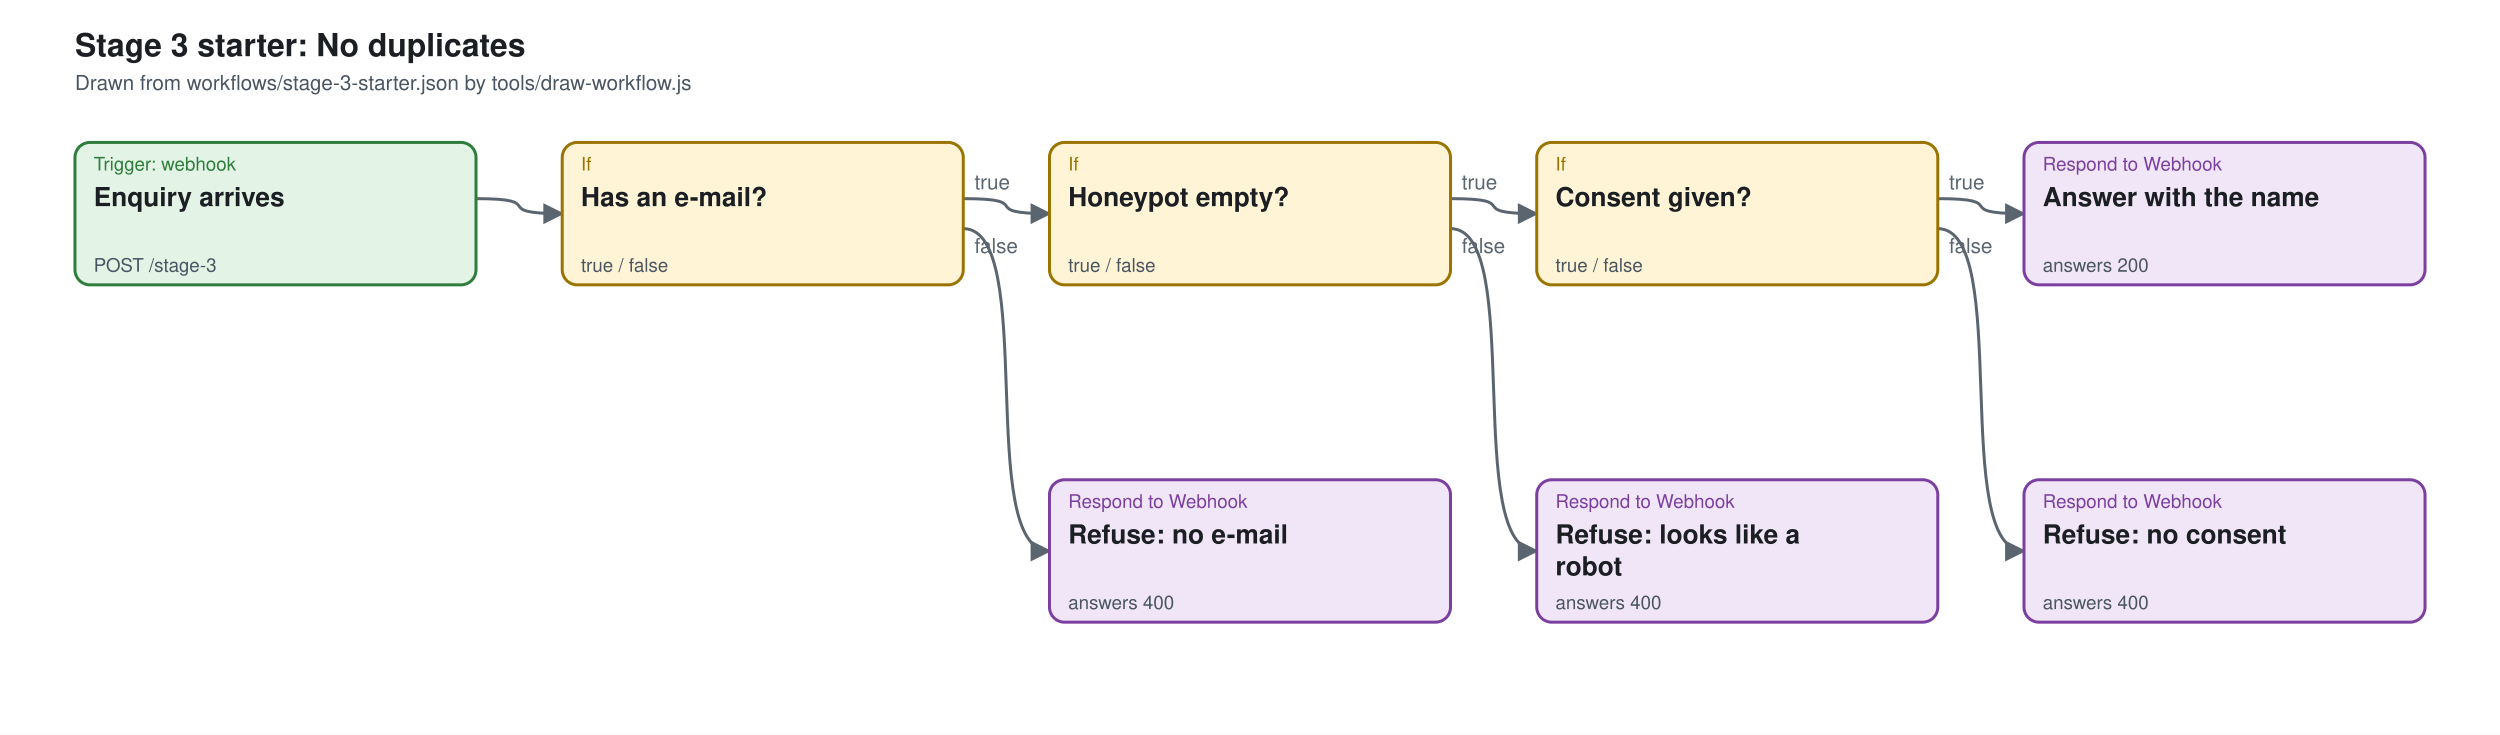
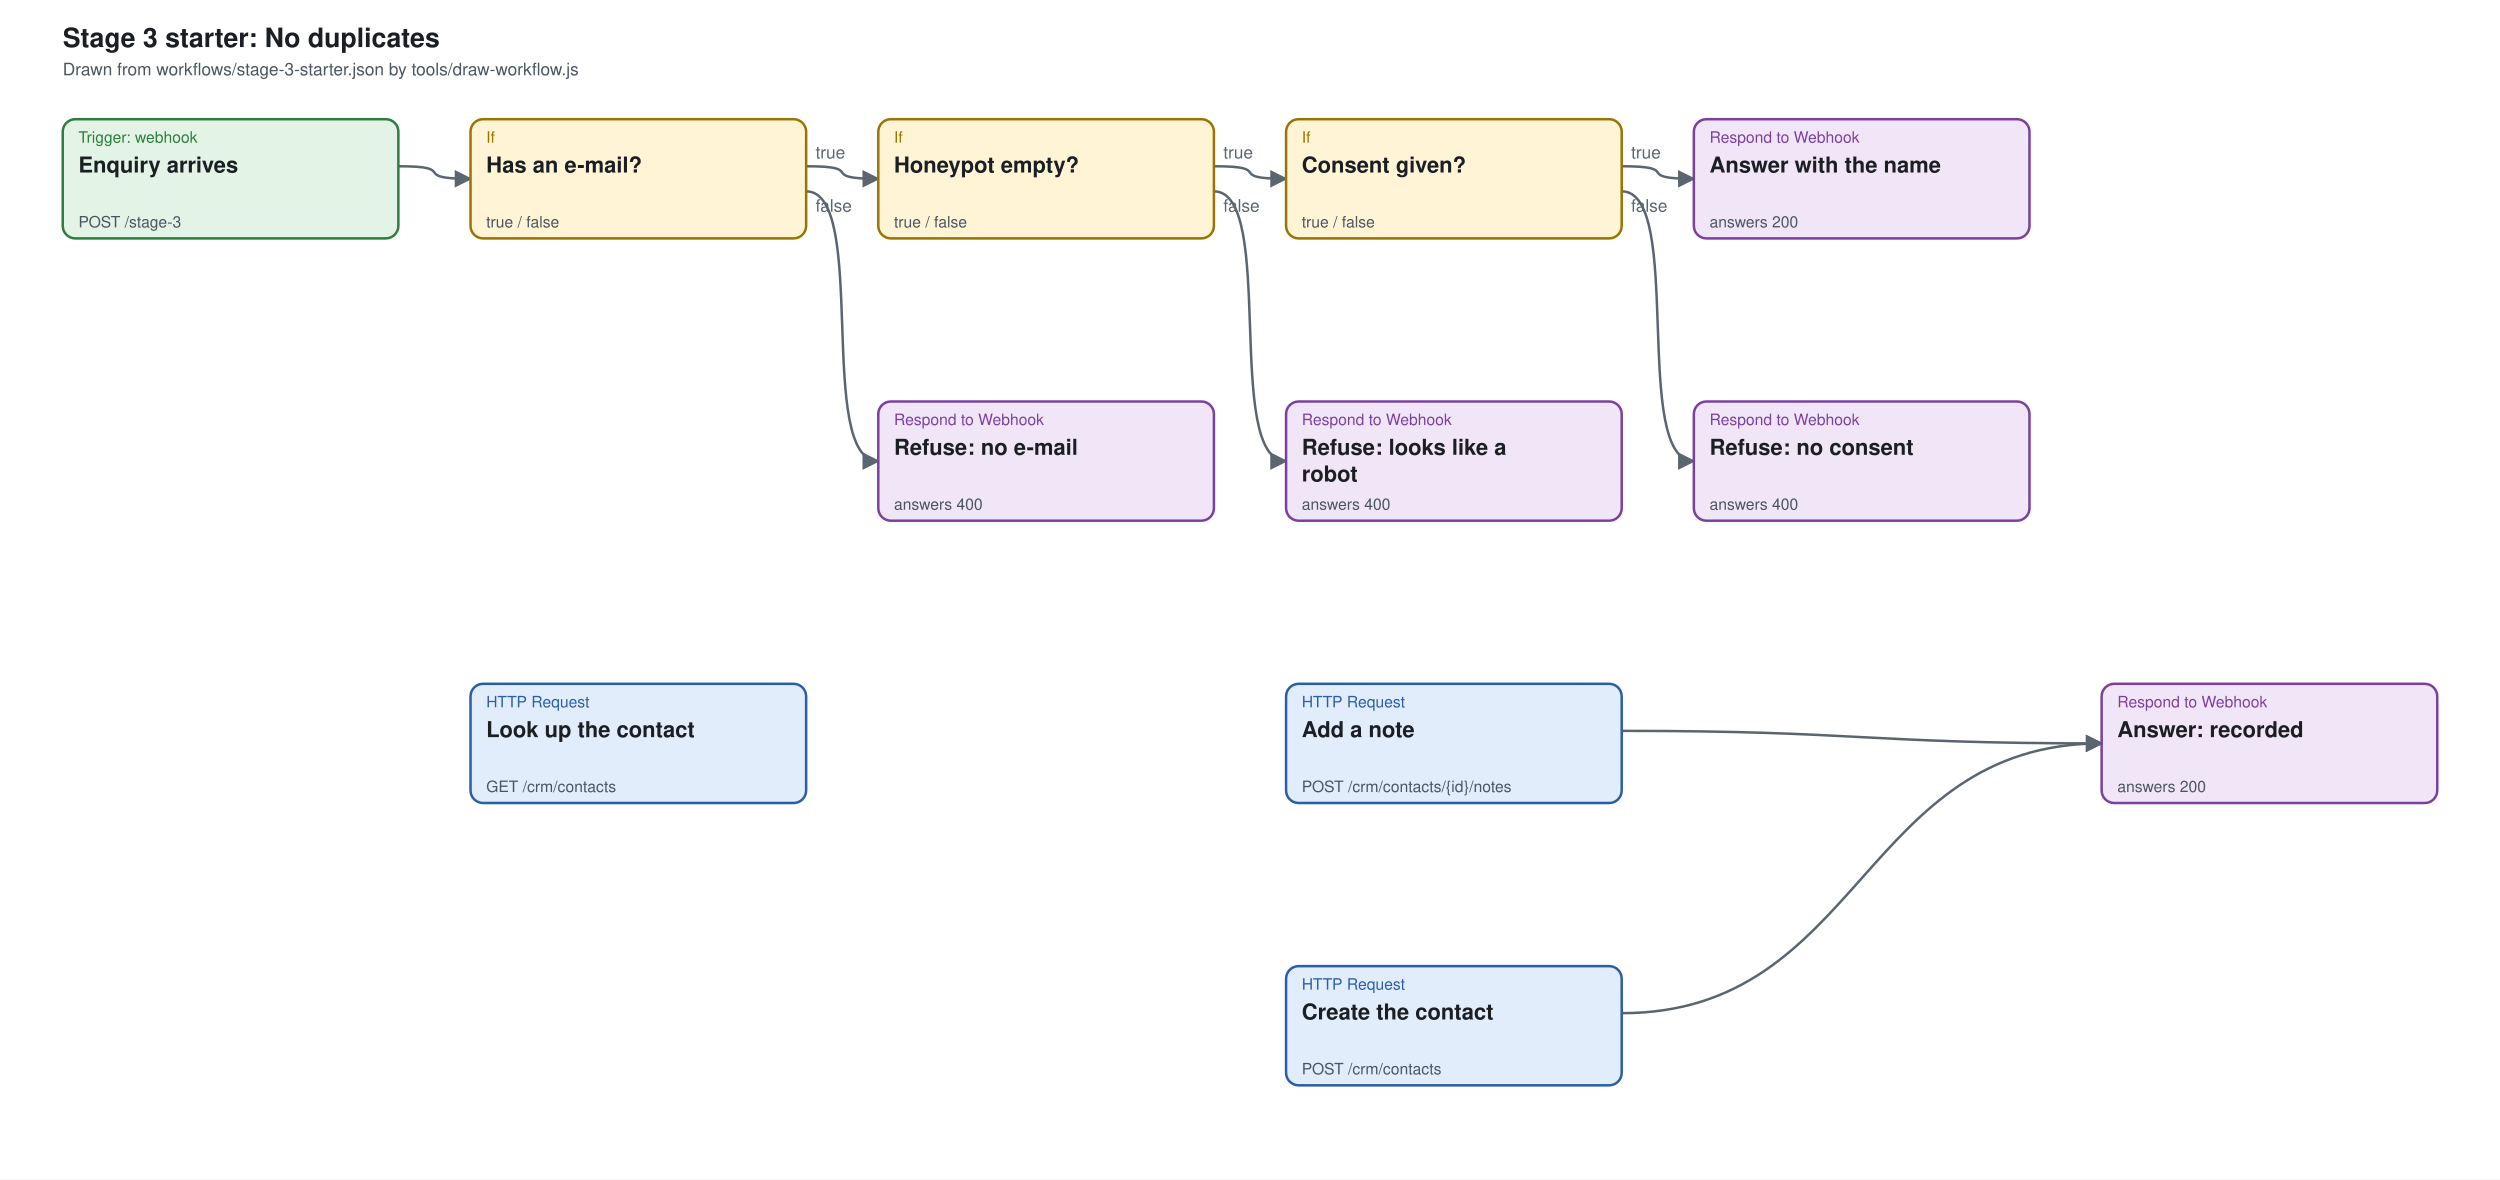
- <svg xmlns="http://www.w3.org/2000/svg" width="1334" height="392" viewBox="0 0 1334 392" role="img" aria-labelledby="t d" font-family="Helvetica, Arial, sans-serif">
+ <svg xmlns="http://www.w3.org/2000/svg" width="1594" height="752" viewBox="0 0 1594 752" role="img" aria-labelledby="t d" font-family="Helvetica, Arial, sans-serif">
  <defs>
    <marker id="arrow" viewBox="0 0 10 10" refX="9" refY="5" markerWidth="7" markerHeight="7" orient="auto-start-reverse">
      <path d="M 0 0 L 10 5 L 0 10 z" fill="#5b6570" />
    </marker>
  </defs>
-   <rect x="0" y="0" width="1334" height="392" fill="#ffffff" />
+   <rect x="0" y="0" width="1594" height="752" fill="#ffffff" />
  <text x="40" y="30" font-size="17" font-weight="bold" fill="#1b1f24">Stage 3 starter: No duplicates</text>
  <text x="40" y="48" font-size="11" fill="#4a5561">Drawn from workflows/stage-3-starter.json by tools/draw-workflow.js</text>
  <path d="M 254 106 C 294 106, 260 114, 300 114" fill="none" stroke="#5b6570" stroke-width="1.6" marker-end="url(#arrow)" />
  <path d="M 514 106 C 554 106, 520 114, 560 114" fill="none" stroke="#5b6570" stroke-width="1.6" marker-end="url(#arrow)" />
  <text x="520" y="101" font-size="11" fill="#5b6570">true</text>
  <path d="M 514 122 C 554 122, 520 294, 560 294" fill="none" stroke="#5b6570" stroke-width="1.6" marker-end="url(#arrow)" />
  <text x="520" y="135" font-size="11" fill="#5b6570">false</text>
  <path d="M 774 106 C 814 106, 780 114, 820 114" fill="none" stroke="#5b6570" stroke-width="1.6" marker-end="url(#arrow)" />
  <text x="780" y="101" font-size="11" fill="#5b6570">true</text>
  <path d="M 774 122 C 814 122, 780 294, 820 294" fill="none" stroke="#5b6570" stroke-width="1.6" marker-end="url(#arrow)" />
  <text x="780" y="135" font-size="11" fill="#5b6570">false</text>
  <path d="M 1034 106 C 1074 106, 1040 114, 1080 114" fill="none" stroke="#5b6570" stroke-width="1.6" marker-end="url(#arrow)" />
  <text x="1040" y="101" font-size="11" fill="#5b6570">true</text>
  <path d="M 1034 122 C 1074 122, 1040 294, 1080 294" fill="none" stroke="#5b6570" stroke-width="1.6" marker-end="url(#arrow)" />
  <text x="1040" y="135" font-size="11" fill="#5b6570">false</text>
+   <path d="M 1034 466 C 1187 466, 1187 474, 1340 474" fill="none" stroke="#5b6570" stroke-width="1.6" marker-end="url(#arrow)" />
+   <path d="M 1034 646 C 1187 646, 1187 474, 1340 474" fill="none" stroke="#5b6570" stroke-width="1.6" marker-end="url(#arrow)" />
  <g>
    <rect x="40" y="76" width="214" height="76" rx="8" fill="#e3f4e6" stroke="#2e7d3c" stroke-width="1.6" />
    <text x="50" y="91" font-size="10" fill="#2e7d3c">Trigger: webhook</text>
    <text x="50" y="110" font-size="14" font-weight="bold" fill="#1b1f24">Enquiry arrives</text>
    <text x="50" y="145" font-size="10" fill="#4a5561">POST /stage-3</text>
  </g>
  <g>
    <rect x="300" y="76" width="214" height="76" rx="8" fill="#fff5d6" stroke="#9a7400" stroke-width="1.6" />
    <text x="310" y="91" font-size="10" fill="#9a7400">If</text>
    <text x="310" y="110" font-size="14" font-weight="bold" fill="#1b1f24">Has an e-mail?</text>
    <text x="310" y="145" font-size="10" fill="#4a5561">true / false</text>
  </g>
  <g>
    <rect x="560" y="76" width="214" height="76" rx="8" fill="#fff5d6" stroke="#9a7400" stroke-width="1.6" />
    <text x="570" y="91" font-size="10" fill="#9a7400">If</text>
    <text x="570" y="110" font-size="14" font-weight="bold" fill="#1b1f24">Honeypot empty?</text>
    <text x="570" y="145" font-size="10" fill="#4a5561">true / false</text>
  </g>
  <g>
    <rect x="820" y="76" width="214" height="76" rx="8" fill="#fff5d6" stroke="#9a7400" stroke-width="1.6" />
    <text x="830" y="91" font-size="10" fill="#9a7400">If</text>
    <text x="830" y="110" font-size="14" font-weight="bold" fill="#1b1f24">Consent given?</text>
    <text x="830" y="145" font-size="10" fill="#4a5561">true / false</text>
  </g>
  <g>
    <rect x="560" y="256" width="214" height="76" rx="8" fill="#f1e6f7" stroke="#7b3fa0" stroke-width="1.6" />
    <text x="570" y="271" font-size="10" fill="#7b3fa0">Respond to Webhook</text>
    <text x="570" y="290" font-size="14" font-weight="bold" fill="#1b1f24">Refuse: no e-mail</text>
    <text x="570" y="325" font-size="10" fill="#4a5561">answers 400</text>
  </g>
  <g>
    <rect x="820" y="256" width="214" height="76" rx="8" fill="#f1e6f7" stroke="#7b3fa0" stroke-width="1.6" />
    <text x="830" y="271" font-size="10" fill="#7b3fa0">Respond to Webhook</text>
    <text x="830" y="290" font-size="14" font-weight="bold" fill="#1b1f24">Refuse: looks like a</text>
    <text x="830" y="307" font-size="14" font-weight="bold" fill="#1b1f24">robot</text>
    <text x="830" y="325" font-size="10" fill="#4a5561">answers 400</text>
  </g>
  <g>
    <rect x="1080" y="256" width="214" height="76" rx="8" fill="#f1e6f7" stroke="#7b3fa0" stroke-width="1.6" />
    <text x="1090" y="271" font-size="10" fill="#7b3fa0">Respond to Webhook</text>
    <text x="1090" y="290" font-size="14" font-weight="bold" fill="#1b1f24">Refuse: no consent</text>
    <text x="1090" y="325" font-size="10" fill="#4a5561">answers 400</text>
  </g>
  <g>
    <rect x="1080" y="76" width="214" height="76" rx="8" fill="#f1e6f7" stroke="#7b3fa0" stroke-width="1.6" />
    <text x="1090" y="91" font-size="10" fill="#7b3fa0">Respond to Webhook</text>
    <text x="1090" y="110" font-size="14" font-weight="bold" fill="#1b1f24">Answer with the name</text>
    <text x="1090" y="145" font-size="10" fill="#4a5561">answers 200</text>
  </g>
+   <g>
+     <rect x="300" y="436" width="214" height="76" rx="8" fill="#e2edfb" stroke="#2a5ea8" stroke-width="1.6" />
+     <text x="310" y="451" font-size="10" fill="#2a5ea8">HTTP Request</text>
+     <text x="310" y="470" font-size="14" font-weight="bold" fill="#1b1f24">Look up the contact</text>
+     <text x="310" y="505" font-size="10" fill="#4a5561">GET /crm/contacts</text>
+   </g>
+   <g>
+     <rect x="820" y="436" width="214" height="76" rx="8" fill="#e2edfb" stroke="#2a5ea8" stroke-width="1.6" />
+     <text x="830" y="451" font-size="10" fill="#2a5ea8">HTTP Request</text>
+     <text x="830" y="470" font-size="14" font-weight="bold" fill="#1b1f24">Add a note</text>
+     <text x="830" y="505" font-size="10" fill="#4a5561">POST /crm/contacts/{id}/notes</text>
+   </g>
+   <g>
+     <rect x="820" y="616" width="214" height="76" rx="8" fill="#e2edfb" stroke="#2a5ea8" stroke-width="1.6" />
+     <text x="830" y="631" font-size="10" fill="#2a5ea8">HTTP Request</text>
+     <text x="830" y="650" font-size="14" font-weight="bold" fill="#1b1f24">Create the contact</text>
+     <text x="830" y="685" font-size="10" fill="#4a5561">POST /crm/contacts</text>
+   </g>
+   <g>
+     <rect x="1340" y="436" width="214" height="76" rx="8" fill="#f1e6f7" stroke="#7b3fa0" stroke-width="1.6" />
+     <text x="1350" y="451" font-size="10" fill="#7b3fa0">Respond to Webhook</text>
+     <text x="1350" y="470" font-size="14" font-weight="bold" fill="#1b1f24">Answer: recorded</text>
+     <text x="1350" y="505" font-size="10" fill="#4a5561">answers 200</text>
+   </g>
</svg>
